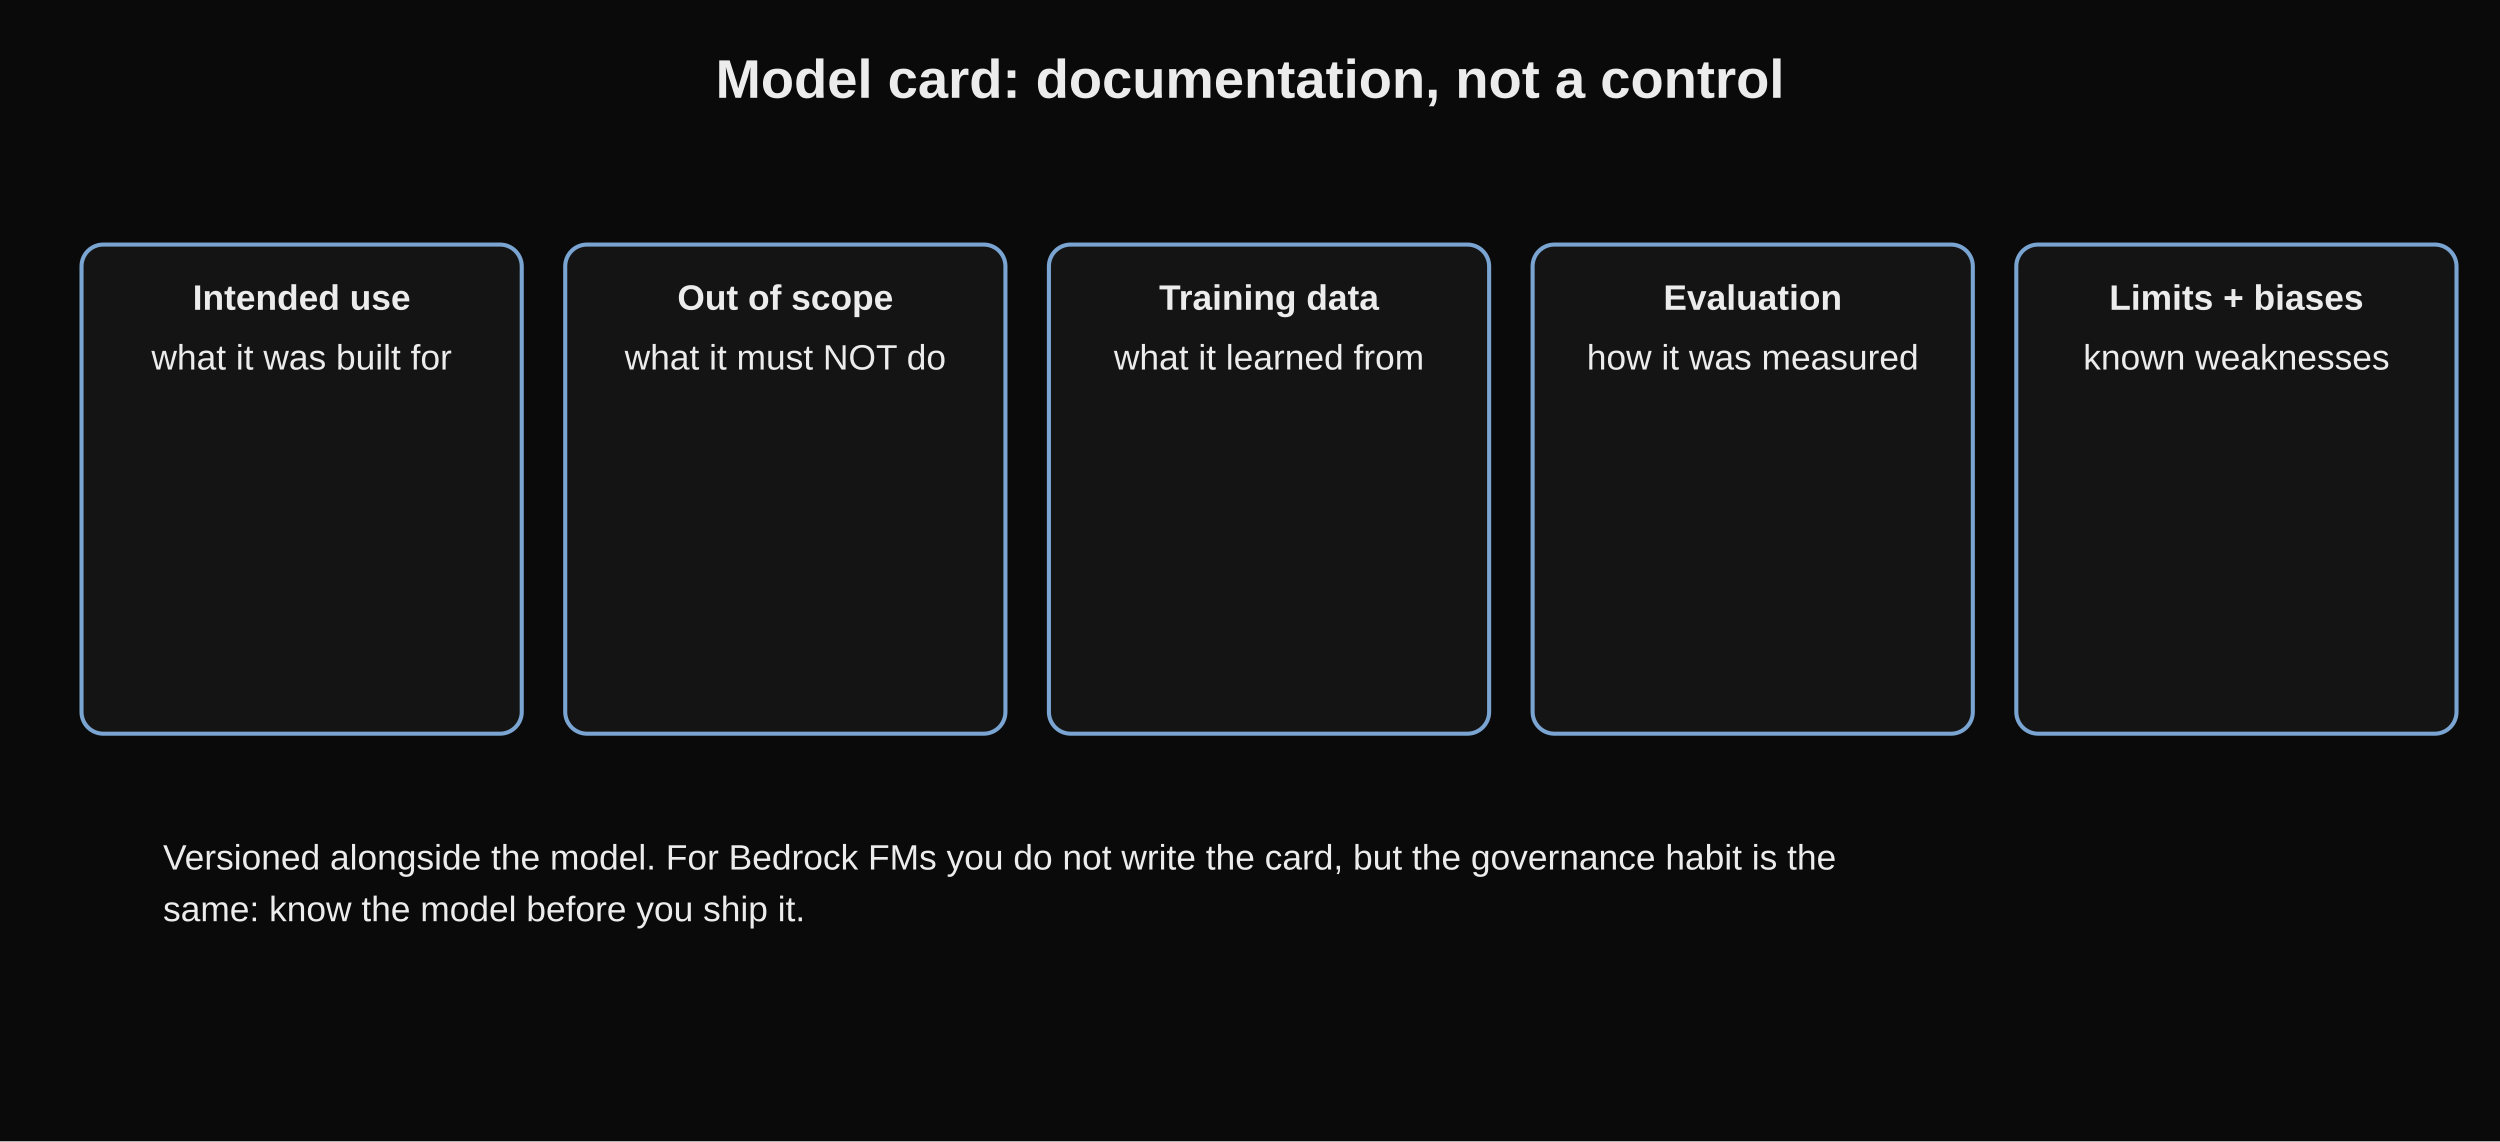
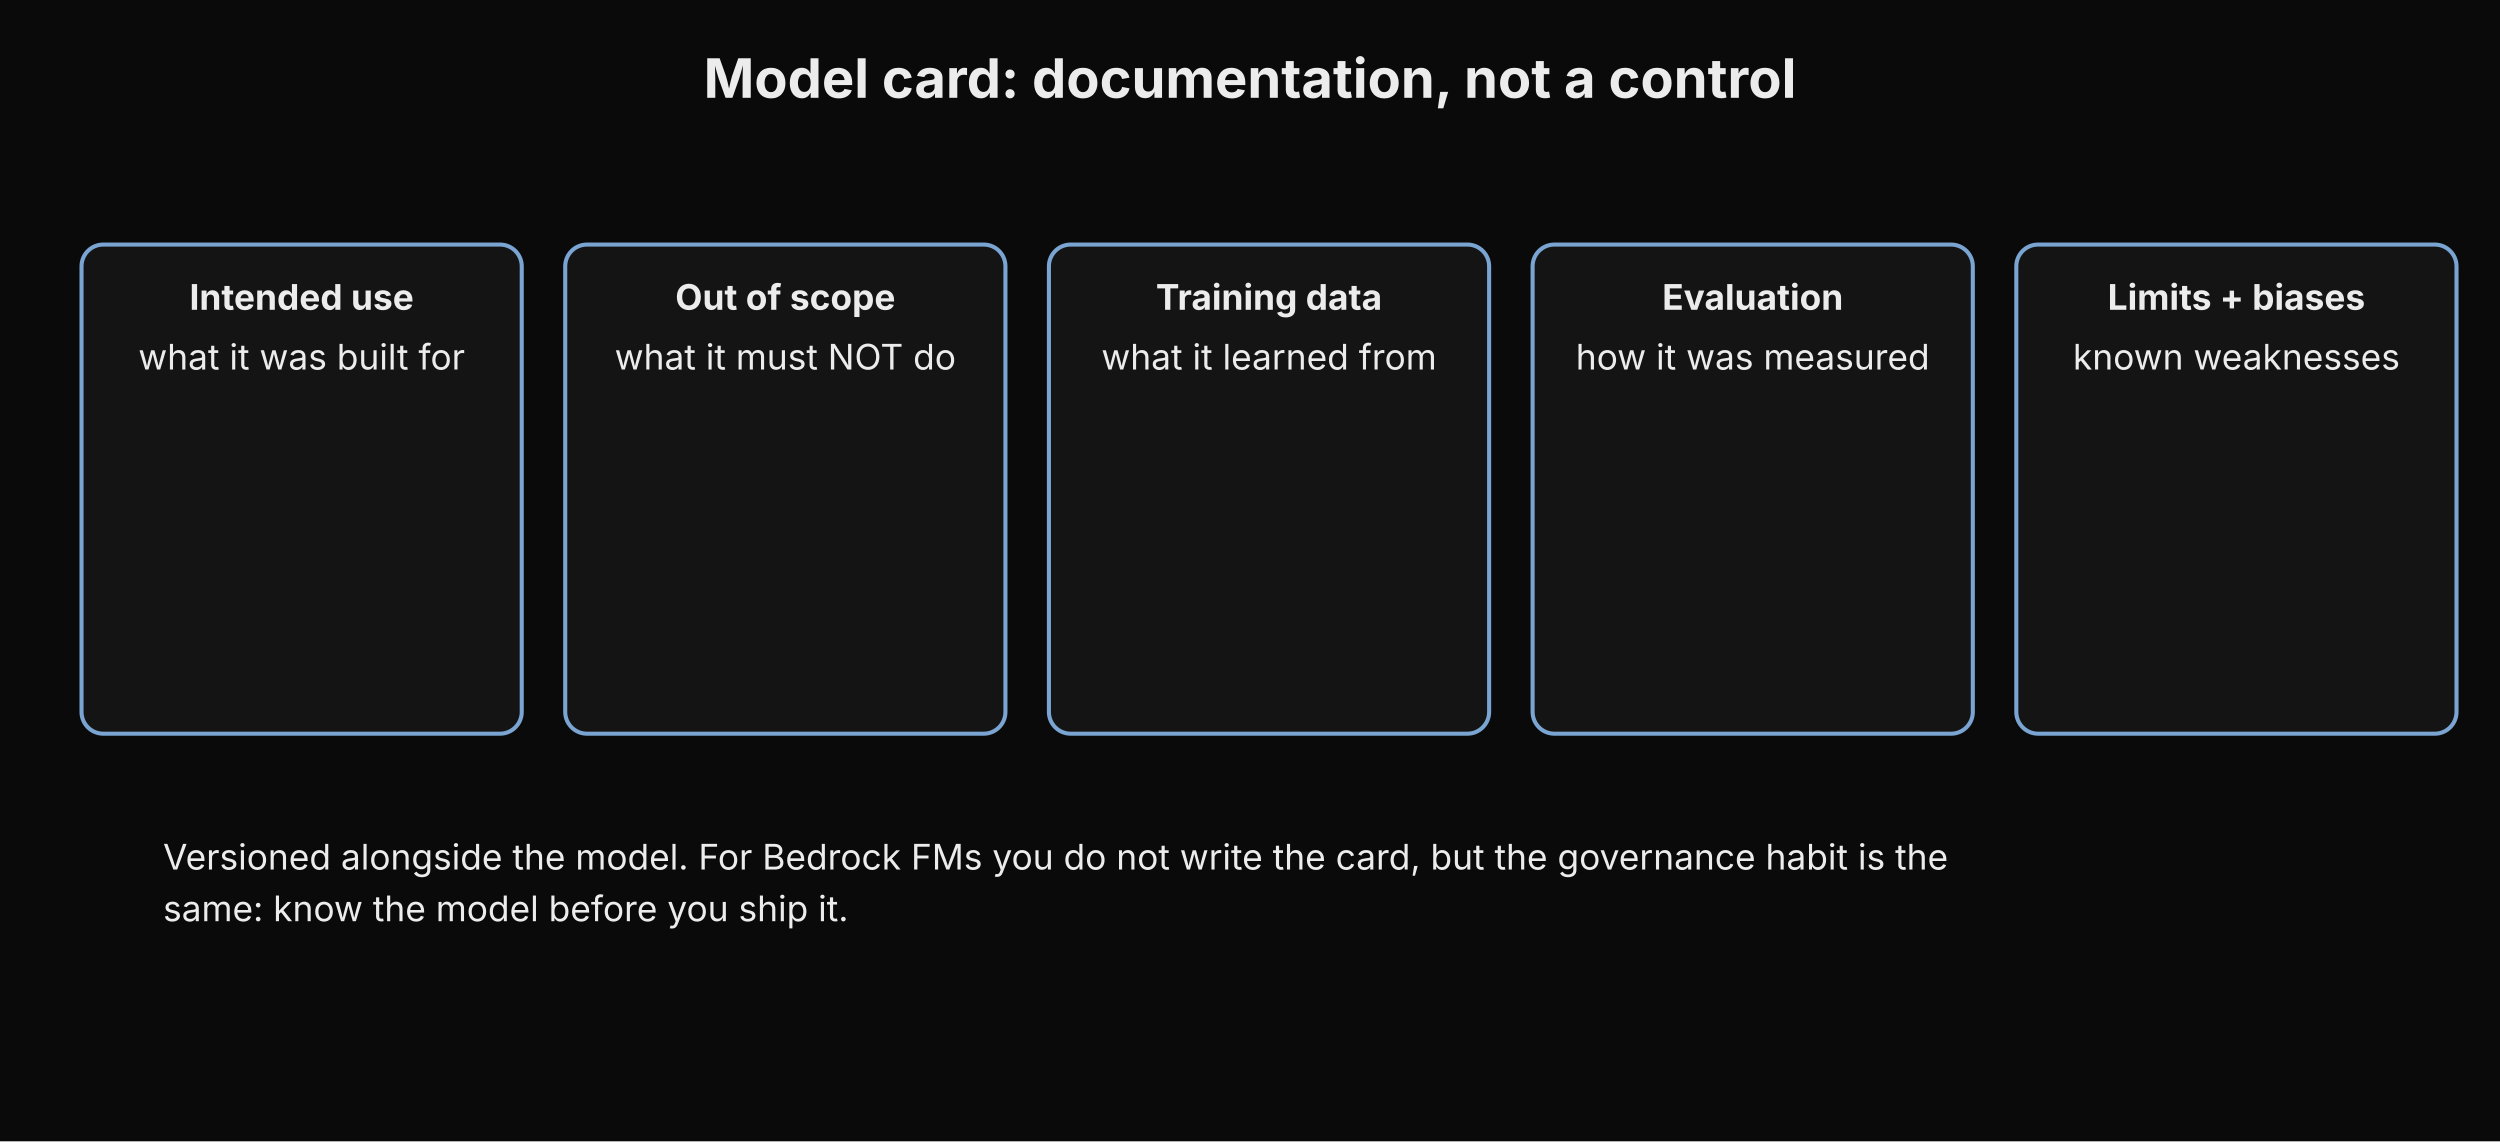
<svg xmlns="http://www.w3.org/2000/svg" width="100%" viewBox="0 0 920 420" role="img" aria-label="Model card: documentation, not a control">
-   <style>text{font-family:Verdana,Arial,sans-serif;fill:#ececec;}</style>
+   <style>text{font-family:"Anthropic Sans",Inter,"Source Sans 3","IBM Plex Sans",sans-serif;fill:#ececec}</style>
  <rect x="0" y="0" width="920" height="420" fill="#0a0a0a" />
  <text x="460.0" y="36" text-anchor="middle" font-size="20" font-weight="bold">Model card: documentation, not a control</text>
  <rect x="30" y="90" width="162" height="180" rx="8" fill="#141414" stroke="#7aa5d2" stroke-width="1.5" />
  <text x="111.0" y="114" font-size="13" font-weight="bold" text-anchor="middle" fill="#ececec">Intended use</text>
  <text x="111.0" y="136" font-size="13" text-anchor="middle" fill="#ececec">what it was built for</text>
  <rect x="208" y="90" width="162" height="180" rx="8" fill="#141414" stroke="#7aa5d2" stroke-width="1.5" />
  <text x="289.0" y="114" font-size="13" font-weight="bold" text-anchor="middle" fill="#ececec">Out of scope</text>
  <text x="289.0" y="136" font-size="13" text-anchor="middle" fill="#ececec">what it must NOT do</text>
  <rect x="386" y="90" width="162" height="180" rx="8" fill="#141414" stroke="#7aa5d2" stroke-width="1.5" />
  <text x="467.0" y="114" font-size="13" font-weight="bold" text-anchor="middle" fill="#ececec">Training data</text>
  <text x="467.0" y="136" font-size="13" text-anchor="middle" fill="#ececec">what it learned from</text>
  <rect x="564" y="90" width="162" height="180" rx="8" fill="#141414" stroke="#7aa5d2" stroke-width="1.5" />
  <text x="645.0" y="114" font-size="13" font-weight="bold" text-anchor="middle" fill="#ececec">Evaluation</text>
  <text x="645.0" y="136" font-size="13" text-anchor="middle" fill="#ececec">how it was measured</text>
  <rect x="742" y="90" width="162" height="180" rx="8" fill="#141414" stroke="#7aa5d2" stroke-width="1.5" />
  <text x="823.0" y="114" font-size="13" font-weight="bold" text-anchor="middle" fill="#ececec">Limits + biases</text>
  <text x="823.0" y="136" font-size="13" text-anchor="middle" fill="#ececec">known weaknesses</text>
  <text x="60" y="320" font-size="13" text-anchor="start" fill="#a8a8a8">Versioned alongside the model. For Bedrock FMs you do not write the card, but the governance habit is the</text>
  <text x="60" y="339" font-size="13" text-anchor="start" fill="#a8a8a8">same: know the model before you ship it.</text>
</svg>
